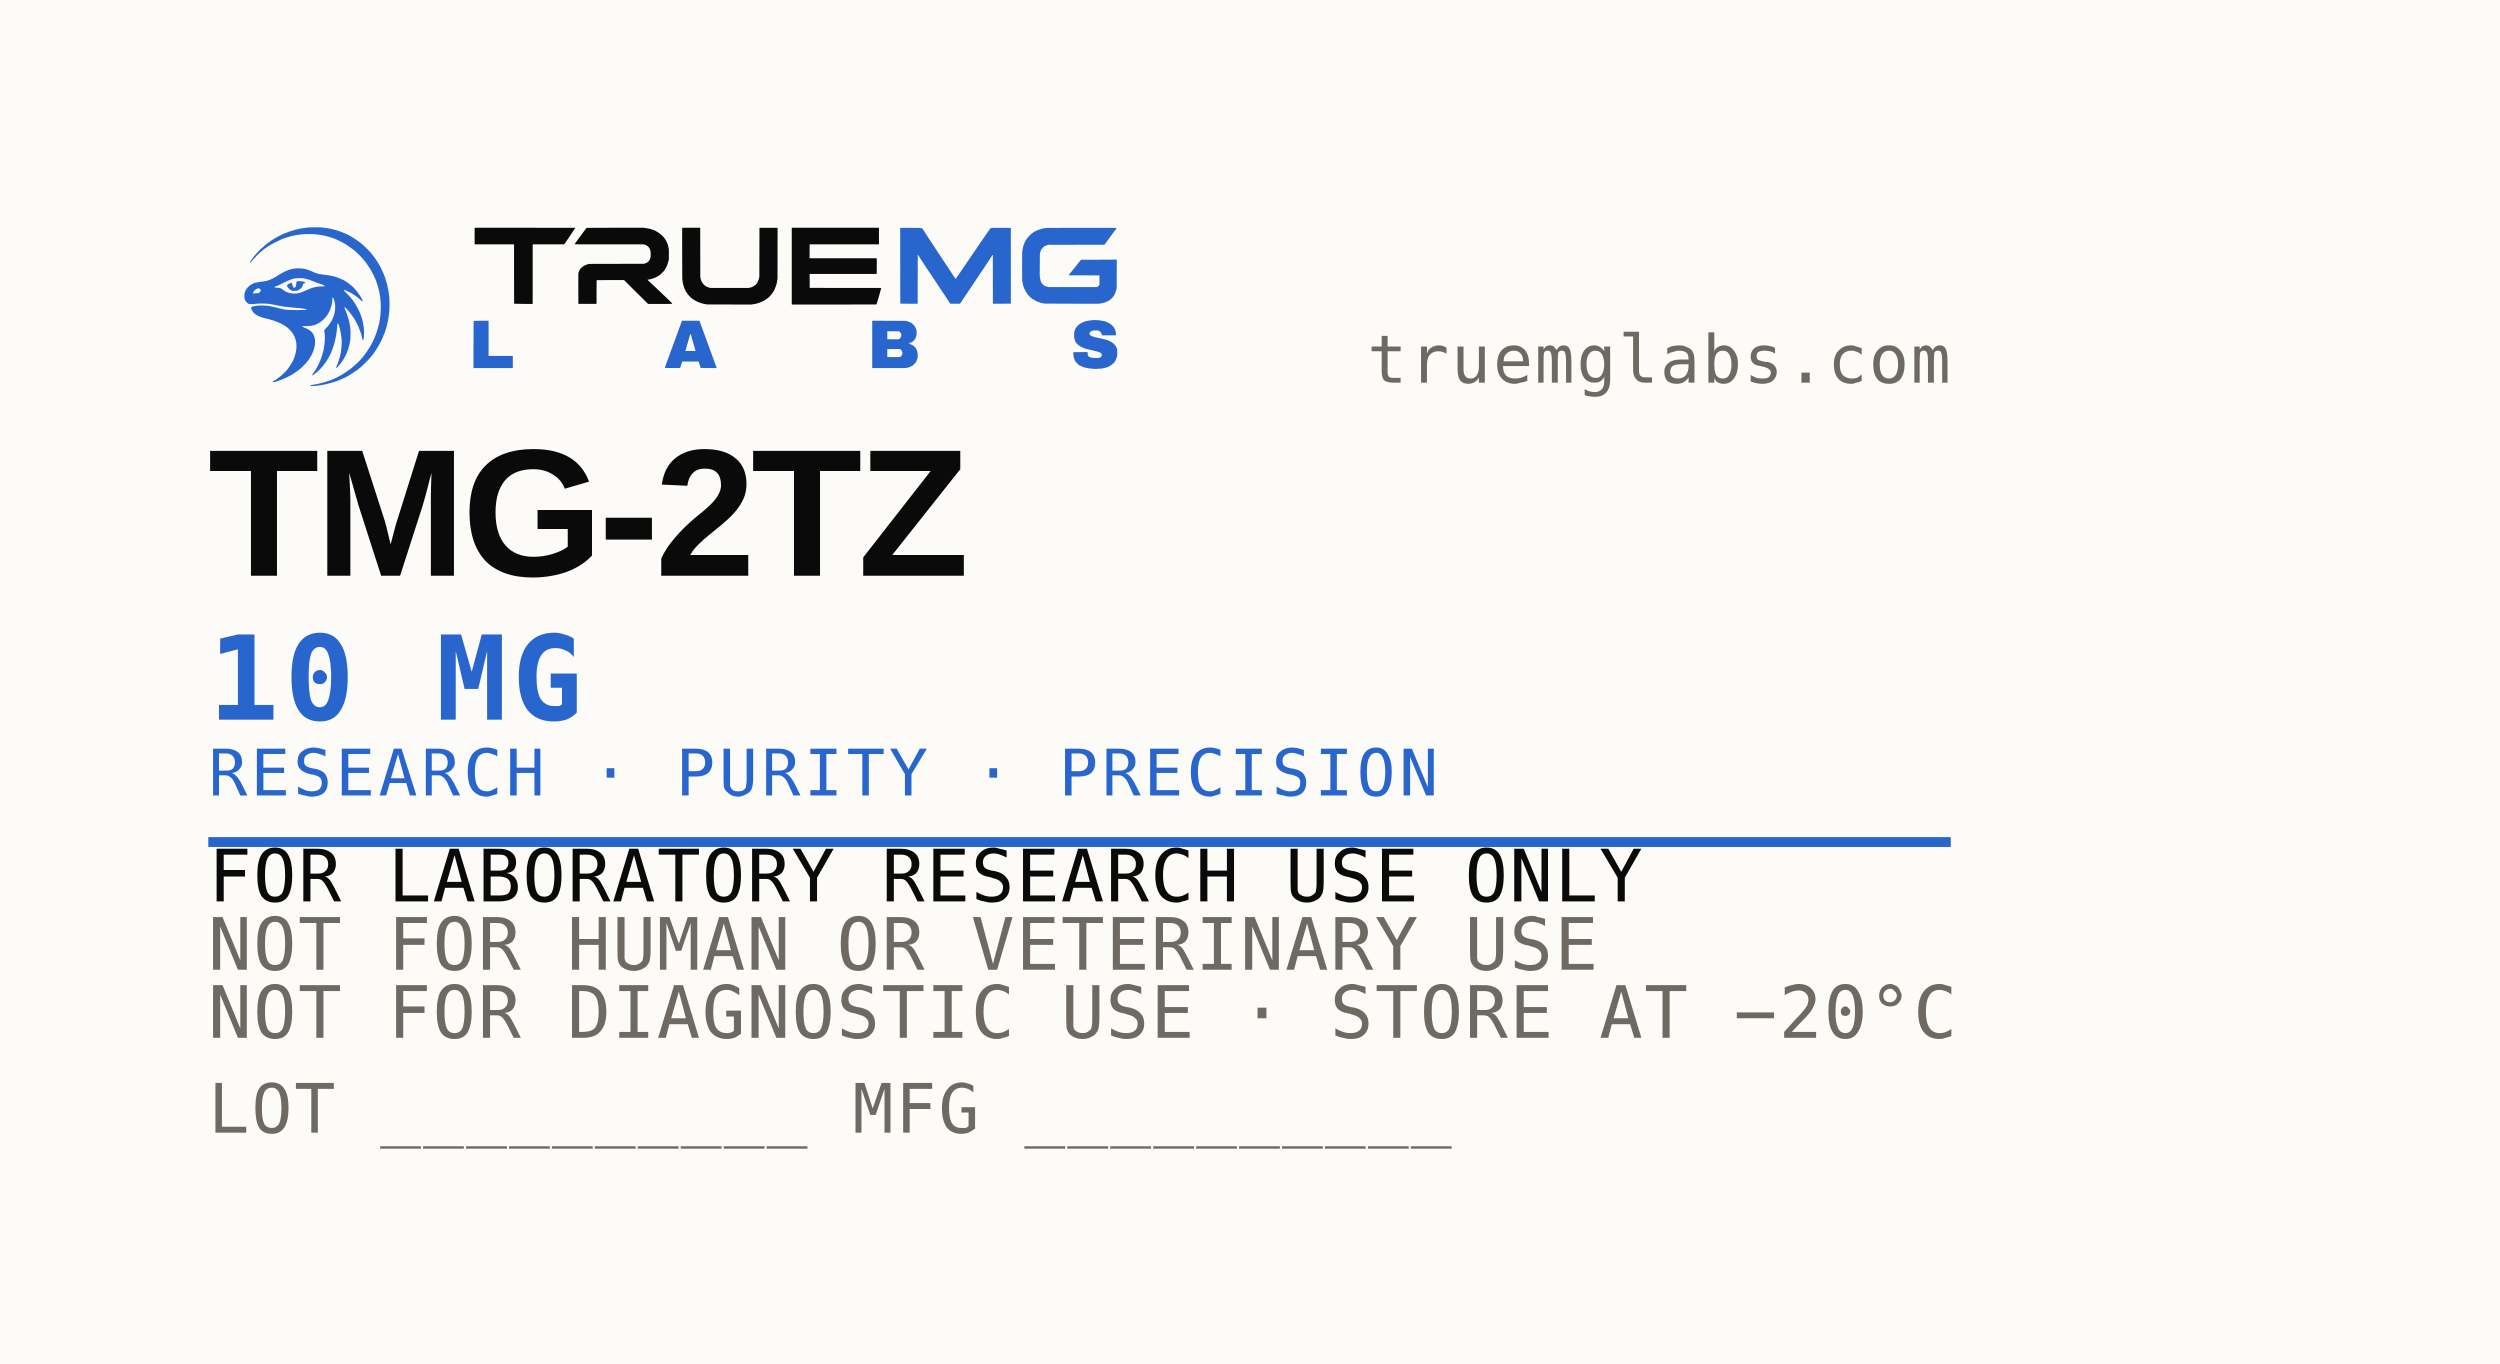
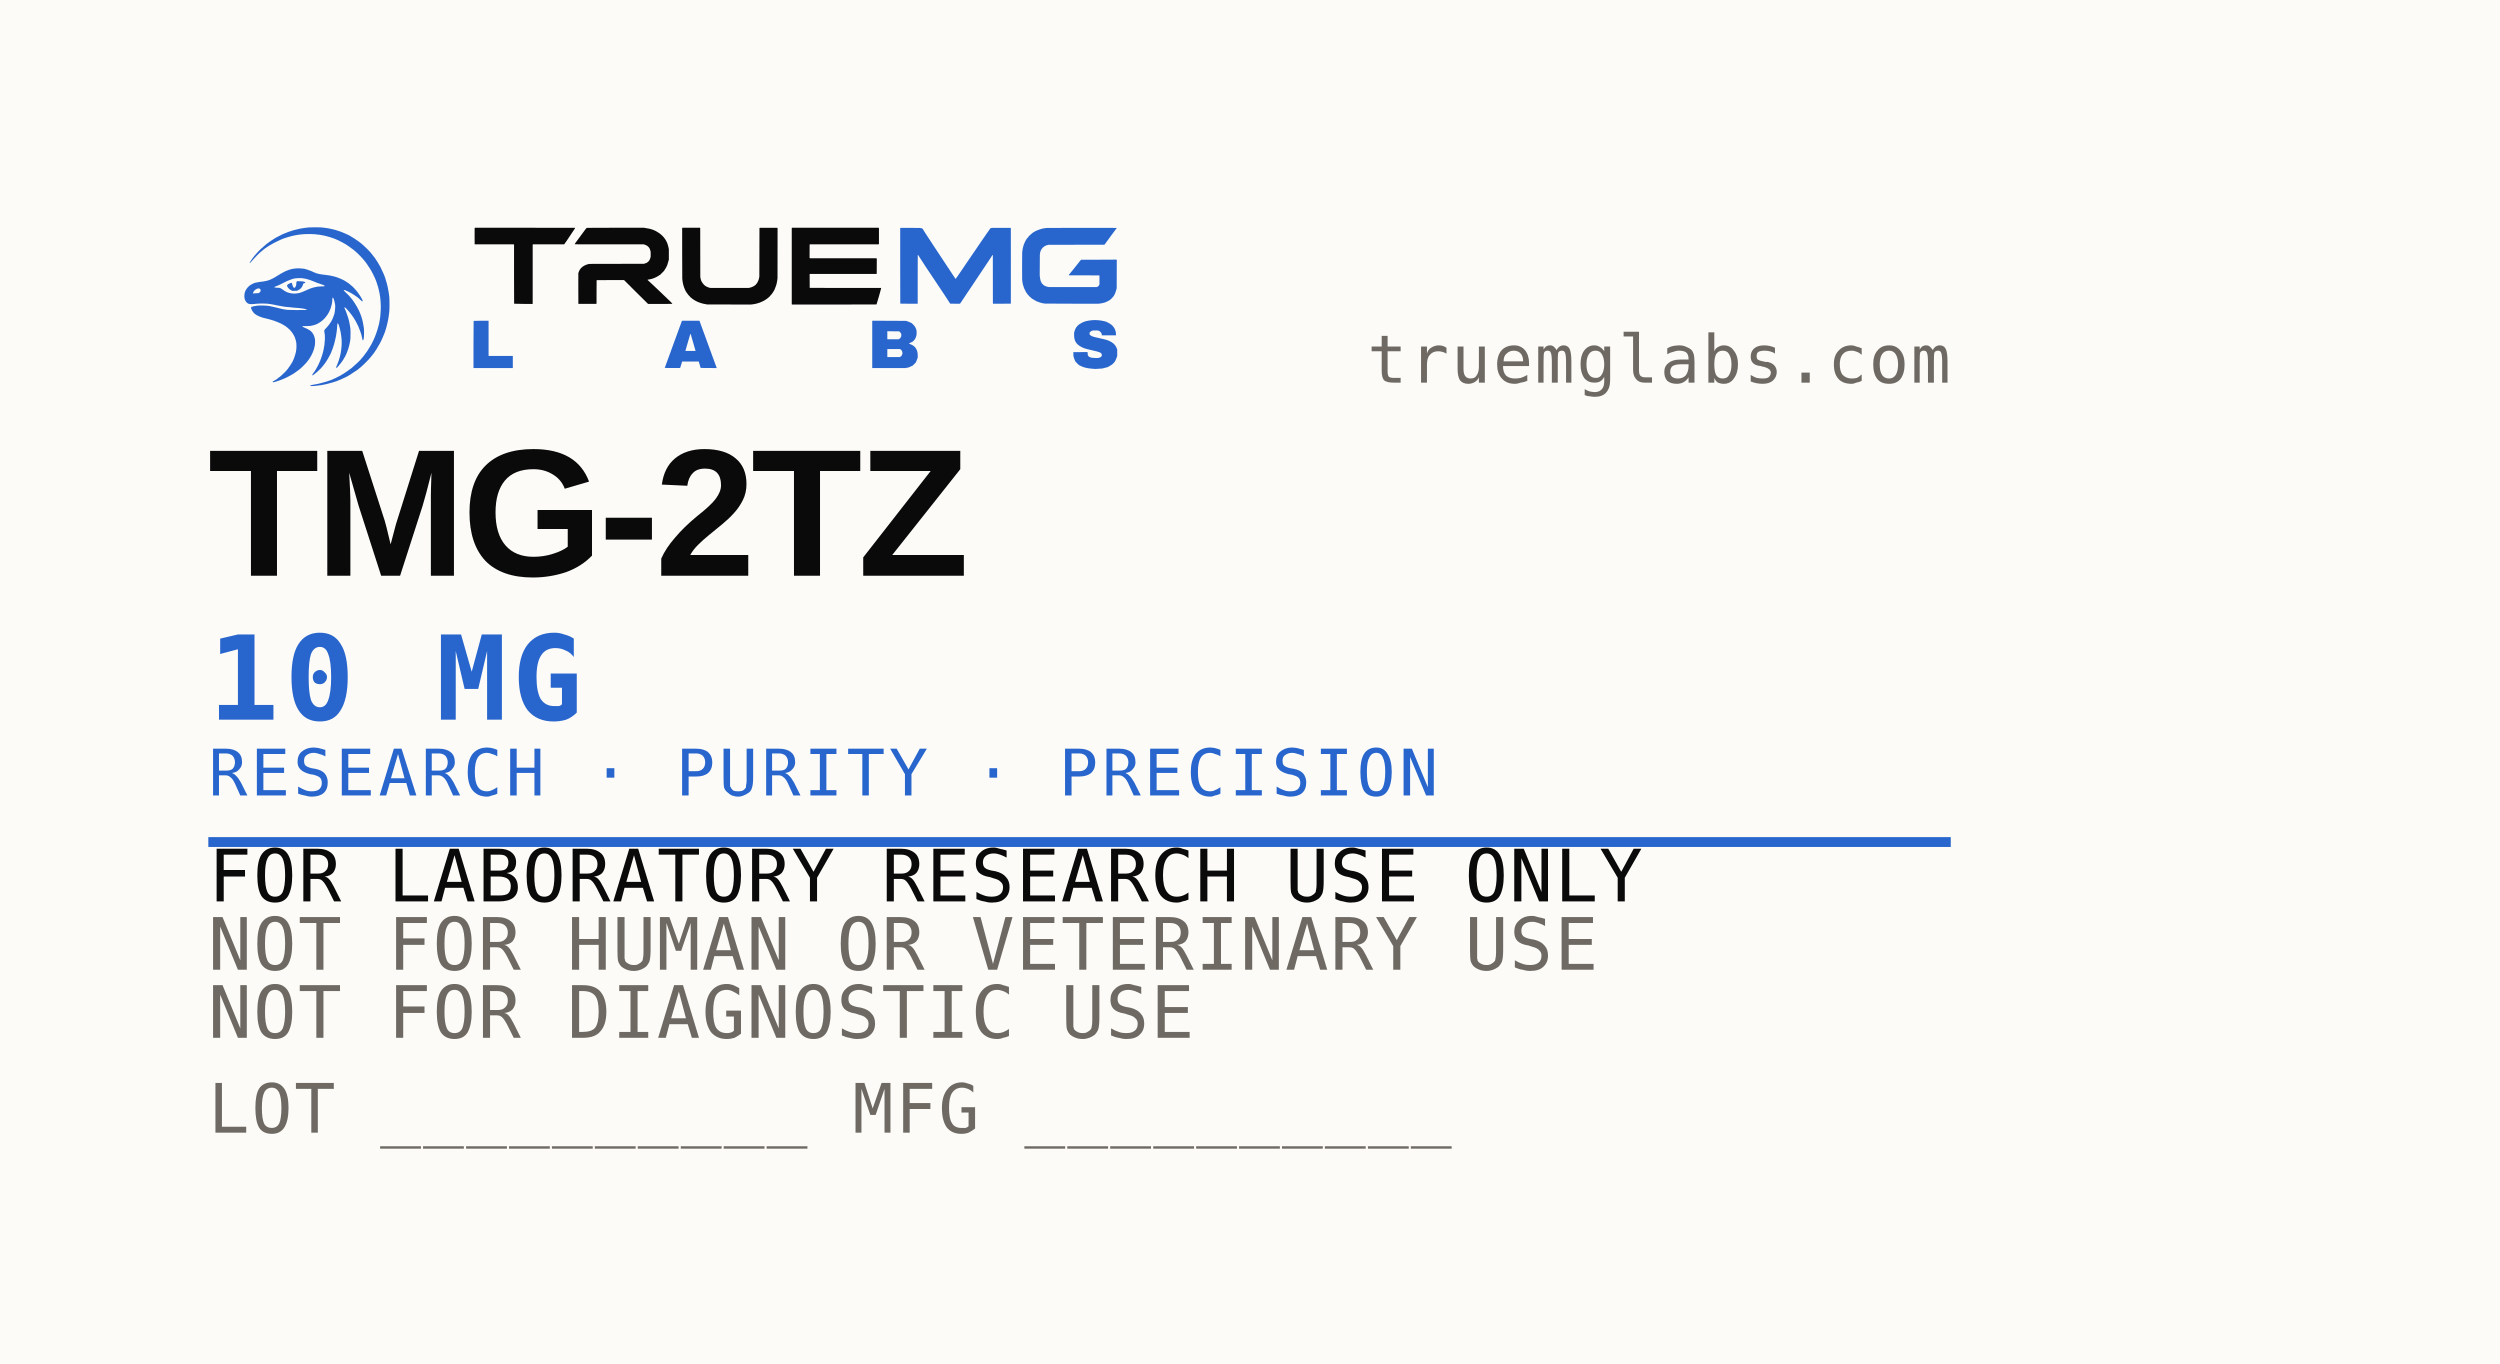
<svg xmlns="http://www.w3.org/2000/svg" width="66.0mm" height="36.0mm" viewBox="0 0 66.0 36.0">
  <rect x="0" y="0" width="66.0" height="36.0" fill="#FCFBF8" />
  <g transform="translate(5.500,5.300) scale(0.0035)">
    <g transform="translate(0,1600) scale(0.025,-0.025)" fill="#2866CD" stroke="none">
      <path d="M30400 55957 c-297 -16 -720 -59 -940 -94 -220 -35 -598 -91 -840 -124 -768 -105 -982 -149 -2060 -419 -187 -47 -520 -130 -740 -184 -821 -204 -2477 -801 -3440 -1242 -528 -241 -1624 -809 -2100 -1086 -590 -345 -2063 -1335 -2434 -1636 -184 -150 -429 -344 -546 -432 -225 -171 -418 -340 -1592 -1400 -171 -154 -354 -346 -408 -427 -53 -81 -151 -178 -217 -217 -65 -39 -332 -323 -591 -631 -260 -307 -536 -632 -615 -722 -79 -90 -204 -252 -278 -361 -74 -110 -192 -263 -262 -340 -114 -126 -263 -343 -696 -1013 -216 -334 -206 -561 14 -319 54 61 220 236 368 390 148 154 351 382 453 506 583 717 1913 2044 2524 2520 187 146 376 305 420 354 124 139 986 773 1403 1033 152 95 430 269 617 387 719 454 2073 1166 2860 1505 308 133 603 269 657 303 136 88 871 359 1323 488 209 60 422 131 472 159 51 28 280 93 509 144 229 52 529 139 668 194 138 54 485 138 771 186 286 48 664 121 840 162 176 41 500 94 720 119 220 24 553 61 740 82 1195 135 2877 157 4140 55 2107 -171 3829 -563 6000 -1368 547 -203 1543 -682 2440 -1172 805 -441 925 -512 1273 -757 172 -121 406 -279 520 -351 314 -199 918 -640 1261 -920 168 -138 414 -333 546 -433 671 -512 2476 -2380 3072 -3178 171 -230 399 -535 507 -678 203 -270 597 -862 1144 -1720 301 -472 1075 -1973 1331 -2582 244 -582 288 -689 440 -1078 157 -402 526 -1548 526 -1634 0 -25 63 -271 139 -546 425 -1525 659 -3281 692 -5200 24 -1413 -143 -3550 -352 -4500 -43 -198 -116 -563 -160 -812 -45 -249 -115 -537 -156 -640 -40 -103 -95 -296 -122 -428 -70 -351 -400 -1420 -556 -1800 -45 -110 -126 -335 -179 -500 -303 -935 -1266 -2951 -1690 -3540 -48 -66 -136 -217 -195 -335 -59 -118 -223 -384 -363 -590 -141 -206 -291 -442 -333 -525 -80 -157 -865 -1223 -1119 -1521 -80 -93 -265 -302 -411 -463 -146 -160 -293 -345 -327 -409 -114 -218 -2195 -2185 -2830 -2676 -482 -373 -1297 -962 -1638 -1185 -187 -123 -392 -257 -455 -299 -933 -620 -1772 -1089 -2765 -1547 -1211 -558 -1273 -583 -2220 -892 -165 -54 -462 -153 -659 -220 -404 -137 -1597 -460 -1841 -499 -88 -14 -268 -60 -400 -101 -132 -42 -497 -113 -811 -159 -315 -46 -711 -117 -880 -159 -170 -41 -410 -95 -534 -119 -231 -46 -397 -133 -347 -183 95 -94 798 -124 1312 -56 165 22 480 57 700 78 872 82 1752 214 2260 340 209 52 470 107 580 122 229 33 1212 293 1670 443 170 56 494 152 720 213 225 62 554 167 730 234 812 310 1131 440 1222 499 54 35 216 108 361 162 314 117 1446 662 1757 846 121 71 355 207 520 301 366 210 1934 1241 2396 1576 184 134 481 371 660 526 178 155 414 350 524 433 303 227 1686 1577 2220 2165 530 584 702 788 1026 1220 124 165 288 365 363 445 76 80 195 237 265 348 69 111 214 324 322 474 107 150 267 390 356 533 591 958 912 1505 1022 1741 70 149 190 374 268 501 77 128 192 355 255 505 63 150 272 615 464 1033 191 418 388 895 437 1060 48 165 128 376 176 469 47 93 114 299 147 457 34 159 105 389 159 511 54 123 134 394 178 603 44 209 133 578 197 820 205 766 368 1607 466 2396 53 420 127 980 164 1244 103 719 104 3773 2 4678 -40 351 -80 651 -89 666 -10 15 -53 304 -97 642 -44 338 -123 794 -176 1014 -53 220 -110 499 -126 620 -35 263 -450 1784 -595 2180 -56 154 -103 326 -103 383 -1 57 -46 192 -102 300 -55 108 -130 296 -165 417 -36 121 -106 301 -157 400 -51 99 -137 297 -190 440 -127 339 -665 1495 -792 1700 -54 88 -134 241 -177 340 -180 415 -1143 1960 -1598 2567 -399 531 -784 1023 -1271 1625 -285 353 -1603 1669 -2131 2128 -215 187 -483 422 -594 522 -112 101 -303 252 -424 337 -121 85 -274 203 -340 262 -268 241 -2259 1538 -2760 1799 -154 81 -352 185 -440 232 -251 134 -937 448 -980 448 -21 0 -151 53 -289 119 -523 248 -1616 649 -2243 823 -194 54 -383 113 -420 133 -38 19 -212 65 -388 103 -176 37 -574 130 -885 205 -311 75 -689 154 -840 175 -151 22 -572 84 -935 139 -363 54 -912 118 -1220 141 -624 46 -2827 46 -3660 -1z" />
      <path d="M26520 43595 c-1503 -101 -2804 -534 -4460 -1485 -714 -409 -983 -571 -1100 -661 -55 -43 -163 -110 -240 -149 -77 -40 -201 -119 -276 -176 -252 -192 -912 -540 -1832 -966 -362 -168 -1371 -434 -1832 -483 -220 -24 -849 -105 -1397 -181 -1084 -151 -1615 -302 -2108 -598 -124 -75 -244 -136 -267 -136 -23 0 -123 -62 -222 -138 -99 -75 -243 -170 -319 -210 -194 -101 -835 -791 -958 -1032 -57 -110 -148 -261 -204 -335 -55 -74 -113 -191 -127 -260 -15 -69 -77 -242 -139 -385 -93 -215 -119 -350 -150 -780 -62 -878 26 -1314 388 -1935 234 -401 636 -717 1052 -828 273 -73 1001 -73 1501 0 1439 208 4011 182 5050 -52 99 -22 459 -87 800 -145 341 -57 728 -138 860 -179 132 -41 510 -114 840 -162 330 -47 780 -129 1000 -181 220 -51 607 -113 860 -136 253 -24 865 -80 1360 -124 495 -45 981 -98 1080 -118 99 -20 306 -37 460 -38 354 -3 1780 -140 2269 -220 561 -91 1231 -246 1282 -297 107 -107 -50 -145 -708 -168 -1005 -37 -4364 -9 -5019 41 -919 71 -2277 343 -3524 706 -295 86 -642 164 -1920 435 -801 170 -2892 235 -3833 119 -689 -85 -1433 -246 -1627 -352 -142 -77 -161 -105 -172 -254 -7 -100 14 -219 54 -296 36 -70 115 -247 175 -392 132 -321 525 -849 832 -1119 668 -585 2172 -1205 3551 -1464 184 -34 412 -90 507 -124 95 -34 263 -78 373 -99 481 -89 2334 -717 2607 -883 70 -43 250 -120 400 -172 244 -83 464 -195 1313 -665 764 -423 1614 -1125 2248 -1858 531 -613 1106 -1620 1268 -2220 39 -143 124 -429 189 -636 240 -761 257 -2233 37 -3317 -217 -1075 -632 -2255 -1116 -3173 -229 -434 -819 -1321 -1340 -2014 -1001 -1331 -3082 -3113 -4317 -3698 -201 -95 -291 -207 -251 -311 40 -104 505 -42 935 126 201 79 390 143 420 143 30 0 161 38 291 85 130 47 425 153 656 235 1057 378 1752 700 3120 1446 773 421 1073 619 2200 1450 708 522 898 688 1617 1407 888 889 1167 1215 1709 1992 459 658 952 1543 1074 1925 28 88 87 232 131 320 162 320 426 1184 487 1588 34 226 81 482 105 568 24 86 47 446 51 800 5 574 -6 700 -108 1164 -196 892 -591 1610 -1163 2111 -348 305 -1330 854 -1763 986 -288 88 -828 392 -822 463 7 83 242 104 886 80 867 -32 1816 58 2336 222 198 62 469 141 603 175 749 190 2014 1010 2759 1788 834 871 1481 1889 1872 2948 371 1003 586 2015 587 2767 0 510 43 700 159 700 169 0 460 -829 623 -1780 l107 -620 -22 -660 c-20 -592 -86 -1119 -231 -1831 -41 -202 -387 -1161 -474 -1316 -22 -40 -93 -192 -157 -337 -367 -838 -1079 -1848 -1882 -2673 -599 -615 -608 -633 -509 -1135 146 -744 192 -1447 147 -2272 -48 -871 -109 -1582 -139 -1632 -12 -18 -67 -361 -124 -762 -56 -401 -146 -867 -198 -1036 -53 -168 -107 -378 -122 -466 -14 -88 -78 -322 -141 -520 -64 -198 -160 -504 -214 -680 -152 -499 -411 -1216 -459 -1274 -24 -29 -90 -177 -147 -329 -57 -152 -145 -349 -195 -437 -51 -88 -122 -250 -158 -360 -36 -110 -119 -281 -185 -380 -66 -99 -120 -197 -120 -218 0 -20 -72 -160 -160 -310 -88 -149 -235 -402 -327 -562 -315 -549 -487 -810 -761 -1157 -516 -654 -501 -911 32 -556 404 269 1699 1403 2036 1782 132 149 367 412 523 584 778 860 1696 2237 2305 3457 131 264 289 579 351 700 62 121 141 322 177 448 36 125 128 358 204 519 77 160 140 315 140 345 0 29 52 183 115 341 392 980 975 3467 1107 4727 32 308 86 767 118 1020 33 253 61 649 62 880 5 962 253 961 558 -3 94 -296 211 -735 261 -977 49 -242 135 -611 191 -820 55 -209 121 -587 145 -840 25 -253 62 -559 82 -680 172 -1013 156 -2619 -38 -3940 -42 -286 -88 -619 -102 -740 -14 -121 -76 -427 -137 -680 -61 -253 -150 -622 -197 -820 -127 -538 -590 -1900 -721 -2122 -39 -66 -146 -312 -238 -546 -153 -393 -176 -552 -79 -552 54 0 393 237 393 275 0 17 149 195 331 395 955 1050 1835 2420 2383 3710 337 792 716 1965 832 2574 36 190 109 535 161 766 162 707 225 1653 199 3000 -22 1204 -30 1285 -245 2420 -174 915 -259 1298 -325 1453 -34 81 -78 246 -98 366 -20 121 -90 346 -154 500 -65 155 -172 452 -238 661 -219 697 -371 1096 -590 1549 -225 468 -255 587 -158 625 60 23 542 -311 542 -375 0 -18 167 -210 371 -426 204 -216 424 -465 490 -553 65 -88 227 -295 361 -460 806 -1000 1475 -2061 2055 -3260 159 -330 307 -633 329 -674 87 -161 473 -1149 536 -1371 37 -129 117 -352 179 -495 130 -300 330 -1063 443 -1694 78 -431 162 -666 238 -666 74 0 192 250 233 495 136 809 151 2549 29 3405 -164 1155 -478 2567 -677 3046 -53 129 -120 333 -147 454 -28 121 -91 301 -140 400 -49 99 -112 252 -139 340 -263 842 -1447 2937 -2313 4092 -647 863 -1321 1593 -2113 2292 -380 335 -559 564 -507 649 35 57 368 -4 513 -94 72 -44 234 -116 359 -159 125 -43 285 -113 354 -156 69 -43 225 -117 346 -164 193 -76 779 -416 1600 -929 143 -89 368 -246 500 -349 132 -103 324 -236 427 -295 103 -59 226 -156 273 -217 47 -60 209 -209 361 -330 151 -121 341 -298 423 -393 147 -172 412 -367 500 -367 65 0 11 374 -86 593 -41 95 -200 374 -352 620 -152 246 -308 510 -346 587 -75 150 -584 868 -818 1153 -619 756 -1136 1324 -1463 1607 -910 786 -1306 1090 -1806 1385 -172 102 -385 235 -473 295 -208 143 -717 397 -1153 577 -191 79 -504 209 -697 289 -192 80 -485 187 -650 238 -165 50 -453 139 -640 196 -545 168 -1843 407 -2580 476 -374 34 -869 97 -1100 139 -231 41 -582 94 -780 116 -361 41 -1191 293 -1520 460 -595 303 -1597 706 -2220 892 -828 248 -1011 292 -1227 295 -114 1 -339 19 -500 39 -451 57 -1085 72 -1593 38z m1750 -2955 c603 -47 1755 -303 2219 -493 182 -75 385 -148 451 -164 66 -15 237 -80 380 -143 809 -358 2387 -945 3079 -1146 331 -96 539 -198 665 -324 l62 -61 -65 -65 c-53 -53 -213 -68 -952 -89 -973 -28 -1196 -54 -1970 -230 -915 -207 -1807 -533 -2759 -1007 -349 -173 -1455 -617 -1800 -722 -198 -60 -1095 -189 -1477 -212 -768 -46 -2093 236 -2671 568 -510 292 -675 400 -952 621 -165 132 -444 309 -620 393 l-320 152 -722 36 c-406 19 -761 55 -810 82 -106 56 -115 157 -18 191 39 13 178 68 310 123 132 55 384 151 560 213 176 62 653 285 1060 495 407 211 947 483 1200 605 253 122 559 273 680 335 121 62 328 144 460 181 132 37 313 110 402 161 90 52 307 131 483 176 176 45 382 108 458 139 375 156 1784 254 2667 185z m-12741 -3188 c84 -49 157 -141 206 -259 153 -369 -11 -726 -452 -985 l-183 -108 -600 0 c-407 0 -628 -16 -687 -50 -118 -67 -232 -63 -294 11 -172 208 461 1091 900 1255 118 44 284 119 368 165 187 103 540 89 742 -29z" />
      <path d="M26687 39620 l-119 -100 -18 -470 c-17 -409 -36 -512 -147 -790 -197 -494 -466 -674 -672 -450 -159 174 -361 642 -408 950 -51 326 -114 458 -237 490 -131 34 -1056 -420 -1251 -615 -316 -316 318 -1235 1125 -1629 l379 -186 681 3 680 2 425 205 c315 151 495 269 691 452 333 312 649 831 725 1190 68 324 93 351 426 450 314 94 364 159 230 301 -178 190 -840 297 -1832 297 l-559 0 -119 -100z" />
    </g>
  </g>
  <g transform="translate(12.500,6.000) scale(0.003017)">
    <g transform="translate(0,681) scale(0.025,-0.025)" stroke="none">
      <g fill="#0A0A0B">
        <path d="M465 27020 l-58 -59 -15 -2770 c-8 -1524 0 -2802 18 -2841 l33 -70 6816 0 6815 0 61 -61 61 -61 -3 -10322 c-2 -5867 12 -10336 32 -10355 19 -18 1457 -45 3195 -61 l3160 -28 70 77 70 78 0 10325 0 10325 77 42 78 41 5439 0 5440 0 86 110 c125 160 843 1198 1065 1538 295 455 724 1099 1709 2569 l910 1356 -12 104 -12 103 -17488 9 -17488 9 -59 -58z" />
        <path d="M39653 27037 c-49 -18 -221 -200 -384 -405 -458 -576 -1855 -2468 -2161 -2925 -179 -268 -743 -1037 -1416 -1929 -166 -221 -278 -407 -266 -440 l22 -57 12086 -12 12086 -12 278 -88 c640 -203 1152 -536 1485 -965 307 -395 445 -712 569 -1304 l66 -320 0 -800 0 -800 -66 -300 c-181 -812 -569 -1408 -1152 -1768 -273 -168 -352 -202 -789 -341 l-351 -111 -9580 -21 -9580 -22 -300 -72 c-898 -215 -1753 -647 -2317 -1169 -555 -514 -833 -960 -1109 -1776 l-74 -220 -9 -5315 c-6 -2923 5 -5341 24 -5374 l33 -60 3113 -1 3113 0 48 65 47 66 6 4063 c3 2235 15 4080 27 4100 13 21 2011 36 4813 36 l4790 0 4138 -4134 c2275 -2274 4176 -4155 4224 -4180 l88 -46 3836 0 c2110 0 4003 12 4207 26 l369 26 19 50 c22 57 -449 537 -1427 1453 -693 648 -3219 3069 -3680 3525 -144 143 -513 492 -821 776 -307 284 -765 716 -1018 960 -460 444 -678 647 -1334 1239 l-350 316 13 64 12 65 180 30 c98 16 287 47 419 68 1108 179 2211 624 3280 1324 l560 366 620 626 620 626 263 400 c457 695 732 1203 890 1648 218 612 370 1114 408 1352 14 88 56 250 92 360 l67 200 0 1860 0 1860 -67 280 c-37 154 -105 451 -152 660 -425 1916 -1544 3522 -3281 4711 -1373 939 -2719 1447 -4380 1652 -176 22 -437 66 -580 99 l-260 59 -9960 -6 c-5478 -3 -9999 -20 -10047 -38z" />
        <path d="M73081 27003 l-41 -78 3 -8632 c2 -4748 18 -8831 36 -9073 101 -1383 432 -2698 970 -3860 66 -143 137 -296 156 -340 20 -44 107 -188 194 -320 88 -132 189 -294 225 -360 209 -379 985 -1283 1459 -1702 967 -852 2219 -1538 3517 -1926 650 -194 1101 -302 1480 -354 165 -23 381 -62 480 -87 l180 -46 7678 -14 7679 -14 341 41 c875 105 996 127 1782 328 1078 274 2363 850 3164 1418 90 64 252 177 360 252 187 130 549 429 780 644 172 160 902 995 1009 1154 55 80 204 315 333 521 129 206 275 440 325 520 50 80 106 181 125 225 20 44 83 188 142 320 184 414 294 707 421 1120 67 220 148 481 179 580 32 99 77 306 101 460 24 154 62 337 84 406 22 69 70 384 107 700 l66 574 11 8700 12 8700 -51 100 -50 100 -3067 0 -3067 0 -52 -52 -52 -52 -24 -8508 -24 -8508 -44 -260 c-110 -664 -270 -1122 -588 -1684 -416 -734 -817 -1122 -1520 -1473 -547 -273 -643 -308 -1159 -424 l-449 -100 -6776 10 -6776 11 -200 71 c-110 39 -290 99 -400 133 -249 78 -763 334 -1012 503 -573 388 -1285 1345 -1482 1993 -23 77 -72 239 -109 360 -36 121 -85 364 -108 540 l-41 320 -14 8515 -13 8515 -45 55 -46 55 -3073 0 -3074 0 -42 -77z" />
        <path d="M111470 27037 l-70 -41 0 -13357 0 -13356 77 -42 78 -41 14699 0 c8085 0 14727 11 14761 23 73 29 147 254 589 1797 45 154 107 361 140 460 63 190 147 481 240 830 105 394 171 630 288 1030 333 1138 450 1584 428 1620 l-25 40 -12447 1 c-6847 0 -12469 14 -12496 31 l-47 30 -13 2367 -12 2367 52 52 52 52 11644 8 11643 7 44 44 44 44 13 2601 14 2601 -64 97 -64 98 -11636 0 -11636 0 -65 65 -65 65 9 2319 10 2320 55 55 56 56 12035 0 12036 0 42 77 41 78 0 2733 0 2734 -61 88 -61 87 -15129 1 -15129 0 -70 -41z" />
      </g>
      <g fill="#2866CD">
        <path d="M149428 26991 l-69 -51 0 -13193 c0 -7256 10 -13210 23 -13230 14 -22 1228 -37 3012 -37 l2990 0 48 48 48 48 0 8485 c0 4667 11 8496 24 8510 51 51 137 -27 250 -225 101 -177 300 -490 866 -1360 66 -102 354 -541 640 -976 286 -435 601 -923 700 -1084 99 -162 321 -503 493 -760 172 -256 505 -753 740 -1103 235 -350 445 -663 467 -695 22 -31 510 -762 1084 -1623 574 -861 1170 -1754 1324 -1985 154 -231 405 -609 558 -840 153 -231 503 -754 776 -1163 274 -408 516 -772 538 -808 22 -36 195 -296 384 -577 189 -282 556 -836 816 -1232 1081 -1646 1205 -1838 1541 -2380 75 -121 155 -233 178 -249 22 -17 800 -30 1727 -30 l1686 -1 119 135 c65 75 217 295 338 490 237 384 977 1507 1354 2055 228 331 2457 3644 2617 3889 44 67 699 1051 1456 2187 757 1135 1423 2135 1480 2222 180 274 1884 2825 1961 2936 156 223 1269 1899 1393 2098 72 114 250 393 396 620 l265 412 64 -13 65 -12 10 -8456 10 -8455 45 -54 45 -54 3045 1 c1675 0 3068 15 3097 33 l52 33 3 9997 c2 5498 1 11430 -2 13183 l-5 3187 -64 64 -64 64 -3106 -3 -3106 -4 -378 -57 -379 -56 -90 -91 c-86 -86 -510 -688 -1208 -1715 -174 -255 -384 -561 -468 -680 -84 -119 -276 -396 -427 -616 -151 -220 -458 -665 -682 -990 -1061 -1535 -1504 -2184 -2993 -4392 -102 -151 -291 -424 -420 -606 -395 -558 -1826 -2658 -2692 -3952 -243 -363 -534 -795 -646 -960 -362 -533 -933 -1370 -1216 -1780 -151 -220 -481 -706 -734 -1080 -645 -958 -666 -976 -803 -710 -42 83 -173 285 -290 450 -117 165 -304 439 -414 609 -110 170 -319 485 -464 700 -262 388 -699 1050 -1710 2591 -288 440 -580 881 -649 980 -69 99 -254 378 -411 620 -158 242 -361 548 -451 680 -281 410 -2516 3790 -2639 3990 -64 104 -235 365 -380 580 -145 214 -333 498 -417 630 -84 132 -354 546 -599 920 -245 374 -615 940 -823 1259 -207 318 -435 660 -505 760 -71 99 -211 316 -313 481 -101 165 -291 462 -420 660 -130 198 -296 457 -368 575 -72 117 -167 271 -211 341 -44 69 -139 228 -212 352 -169 288 -192 306 -474 358 -129 23 -333 61 -454 84 l-220 41 -3341 16 -3341 15 -70 -51z" />
        <path d="M200748 27015 c-12 -12 -199 -36 -415 -54 -432 -34 -1041 -135 -1353 -224 -1056 -300 -1666 -529 -2360 -890 -1428 -741 -2792 -2118 -3512 -3547 -409 -812 -663 -1509 -787 -2160 -25 -132 -70 -357 -100 -500 -79 -379 -135 -742 -162 -1060 -43 -494 -55 -9253 -14 -9700 56 -610 149 -1204 259 -1660 102 -419 325 -1132 377 -1200 16 -22 80 -166 140 -320 130 -331 384 -846 530 -1076 305 -481 394 -610 605 -874 491 -615 1084 -1182 1642 -1570 290 -202 1442 -860 1505 -860 28 0 101 -26 164 -59 200 -104 621 -251 1093 -383 253 -70 546 -153 651 -184 105 -31 330 -75 500 -97 170 -23 390 -53 489 -68 99 -14 4347 -33 9440 -40 l9260 -14 540 64 c656 78 1322 222 1791 386 457 161 1227 540 1629 803 397 259 1101 959 1378 1369 420 622 746 1395 972 2303 l125 500 14 4945 15 4946 -71 71 -71 71 -1581 -27 c-870 -14 -3652 -26 -6184 -26 l-4603 0 -358 -430 c-730 -878 -909 -1102 -1673 -2099 -240 -314 -558 -715 -706 -891 -148 -176 -383 -466 -523 -644 -337 -431 -699 -871 -887 -1081 -88 -98 -148 -202 -140 -243 l14 -72 5305 -10 5304 -10 53 -64 53 -63 2 -1507 2 -1506 -91 -224 c-110 -274 -304 -474 -603 -623 l-226 -113 -8400 4 -8400 4 -320 70 c-469 102 -882 246 -1179 409 l-261 145 -360 364 -361 364 -139 260 c-255 475 -361 834 -439 1480 -25 209 -65 499 -88 643 l-43 264 25 3744 25 3744 40 105 c22 58 40 190 41 293 1 337 223 944 505 1380 483 748 1297 1294 2194 1474 l240 48 9794 23 9795 22 117 140 c64 77 166 212 225 299 139 203 491 691 749 1038 529 712 1029 1396 1202 1646 106 153 235 331 287 397 354 447 648 839 1069 1427 120 168 302 408 403 532 l184 226 -13 87 -12 88 -12145 8 c-6680 5 -12155 -1 -12167 -13z" />
      </g>
    </g>
    <g transform="translate(0,811.8) scale(2.00071)">
      <g transform="translate(0,214) scale(0.025,-0.025)" fill="#2866CD" stroke="none">
        <path d="M108180 8534 c-883 -105 -1223 -191 -1720 -433 -723 -354 -1137 -832 -1320 -1524 l-62 -237 -3 -388 c-4 -854 255 -1416 851 -1840 580 -413 916 -536 2354 -856 1425 -317 1640 -428 1640 -841 l0 -141 -113 -114 -114 -113 -214 -63 -214 -64 -425 0 c-504 0 -844 55 -1052 172 l-152 85 -83 134 -83 134 -20 258 -21 258 -1245 -10 -1244 -11 9 -334 9 -334 66 -266 c36 -146 121 -374 189 -506 l125 -240 281 -282 281 -281 281 -146 c560 -291 1154 -435 2099 -509 l500 -39 606 38 606 39 461 117 462 116 312 163 c696 362 1073 805 1299 1525 l94 299 -2 560 -2 560 -94 240 c-217 556 -654 973 -1318 1259 -413 178 -717 261 -1834 501 -954 205 -1224 295 -1434 476 l-146 126 -4 173 -5 172 146 134 147 134 173 52 173 51 400 1 400 1 151 -53 c299 -106 549 -418 549 -685 l0 -122 1240 0 1240 0 0 232 c0 429 -157 880 -432 1244 -232 306 -531 541 -948 745 l-360 176 -388 100 c-588 151 -1538 223 -2092 157z" />
        <path d="M27 8413 c-15 -14 -27 -1877 -27 -4140 l0 -4113 3440 0 3440 0 0 1060 0 1060 -2120 0 -2120 0 0 3080 0 3080 -1293 0 c-712 0 -1306 -12 -1320 -27z" />
        <path d="M36449 8370 c-16 -38 -696 -1897 -1510 -4130 l-1482 -4060 1338 -11 c735 -5 1345 -2 1355 8 10 10 94 267 186 571 l167 552 1453 0 1453 0 166 -560 166 -560 1408 -11 1408 -10 -54 150 c-226 634 -2882 7899 -2925 8001 l-54 130 -1523 0 -1524 0 -28 -70z m1733 -2892 c92 -340 278 -981 413 -1425 135 -444 245 -826 245 -850 l0 -43 -880 0 -880 0 0 35 c0 20 118 428 261 908 144 480 325 1099 402 1375 77 276 150 534 162 574 12 40 41 66 65 58 l43 -14 169 -618z" />
        <path d="M69760 4303 l0 -4143 2902 0 2901 0 309 62 308 62 334 158 333 158 252 251 251 252 125 248 c69 137 153 351 185 477 l60 229 -1 321 c-1 601 -160 1085 -470 1430 -201 224 -556 447 -848 535 -133 40 -241 82 -241 95 0 12 146 91 325 175 l324 152 189 177 c231 216 381 483 460 821 l61 257 0 322 1 321 -62 239 c-83 323 -270 621 -559 892 l-241 226 -260 128 c-143 71 -368 160 -499 198 l-239 69 -2950 15 -2950 15 0 -4142z m4807 2197 c59 -44 145 -145 190 -225 l83 -146 0 -196 0 -196 -90 -178 -90 -178 -136 -91 -136 -90 -994 0 -994 0 0 702 0 702 1030 -12 1030 -12 107 -80z m151 -3079 c149 -77 276 -287 306 -506 l24 -176 -47 -179 c-53 -196 -161 -336 -329 -424 l-108 -56 -1082 0 -1082 0 0 700 0 700 1102 0 1102 0 114 -59z" />
      </g>
    </g>
  </g>
  <text x="51.50" y="10.10" text-anchor="end" font-family="IBM Plex Mono, SF Mono, Menlo, monospace" font-size="1.75" letter-spacing="0.05" fill="#6E6A63">truemglabs.com</text>
  <text x="5.5" y="15.20" font-family="Archivo Black, Archivo, Helvetica Neue, Arial, sans-serif" font-weight="900" font-size="4.80" letter-spacing="-0.12" fill="#0A0A0B">TMG-2TZ</text>
  <text x="5.5" y="19.00" font-family="IBM Plex Mono, SF Mono, Menlo, monospace" font-weight="600" font-size="3.10" letter-spacing="0.14" fill="#2866CD">10 MG</text>
  <text x="5.5" y="21.00" font-family="IBM Plex Mono, SF Mono, Menlo, monospace" font-size="1.7" letter-spacing="0.1" fill="#2866CD">RESEARCH · PURITY · PRECISION</text>
  <rect x="5.5" y="22.10" width="46.00" height="0.26" fill="#2866CD" />
  <text x="5.5" y="23.80" font-family="IBM Plex Mono, SF Mono, Menlo, monospace" font-size="1.90" letter-spacing="0.04" fill="#0A0A0B">FOR LABORATORY RESEARCH USE ONLY</text>
  <text x="5.5" y="25.60" font-family="IBM Plex Mono, SF Mono, Menlo, monospace" font-size="1.90" letter-spacing="0.04" fill="#6E6A63">NOT FOR HUMAN OR VETERINARY USE</text>
-   <text x="5.5" y="27.40" font-family="IBM Plex Mono, SF Mono, Menlo, monospace" font-size="1.90" letter-spacing="0.04" fill="#6E6A63">NOT FOR DIAGNOSTIC USE · STORE AT −20°C</text>
+   <text x="5.5" y="27.40" font-family="IBM Plex Mono, SF Mono, Menlo, monospace" font-size="1.90" letter-spacing="0.04" fill="#6E6A63">NOT FOR DIAGNOSTIC USE</text>
  <text x="5.5" y="29.90" font-family="IBM Plex Mono, SF Mono, Menlo, monospace" font-size="1.80" letter-spacing="0.05" fill="#6E6A63">LOT __________   MFG __________</text>
</svg>
